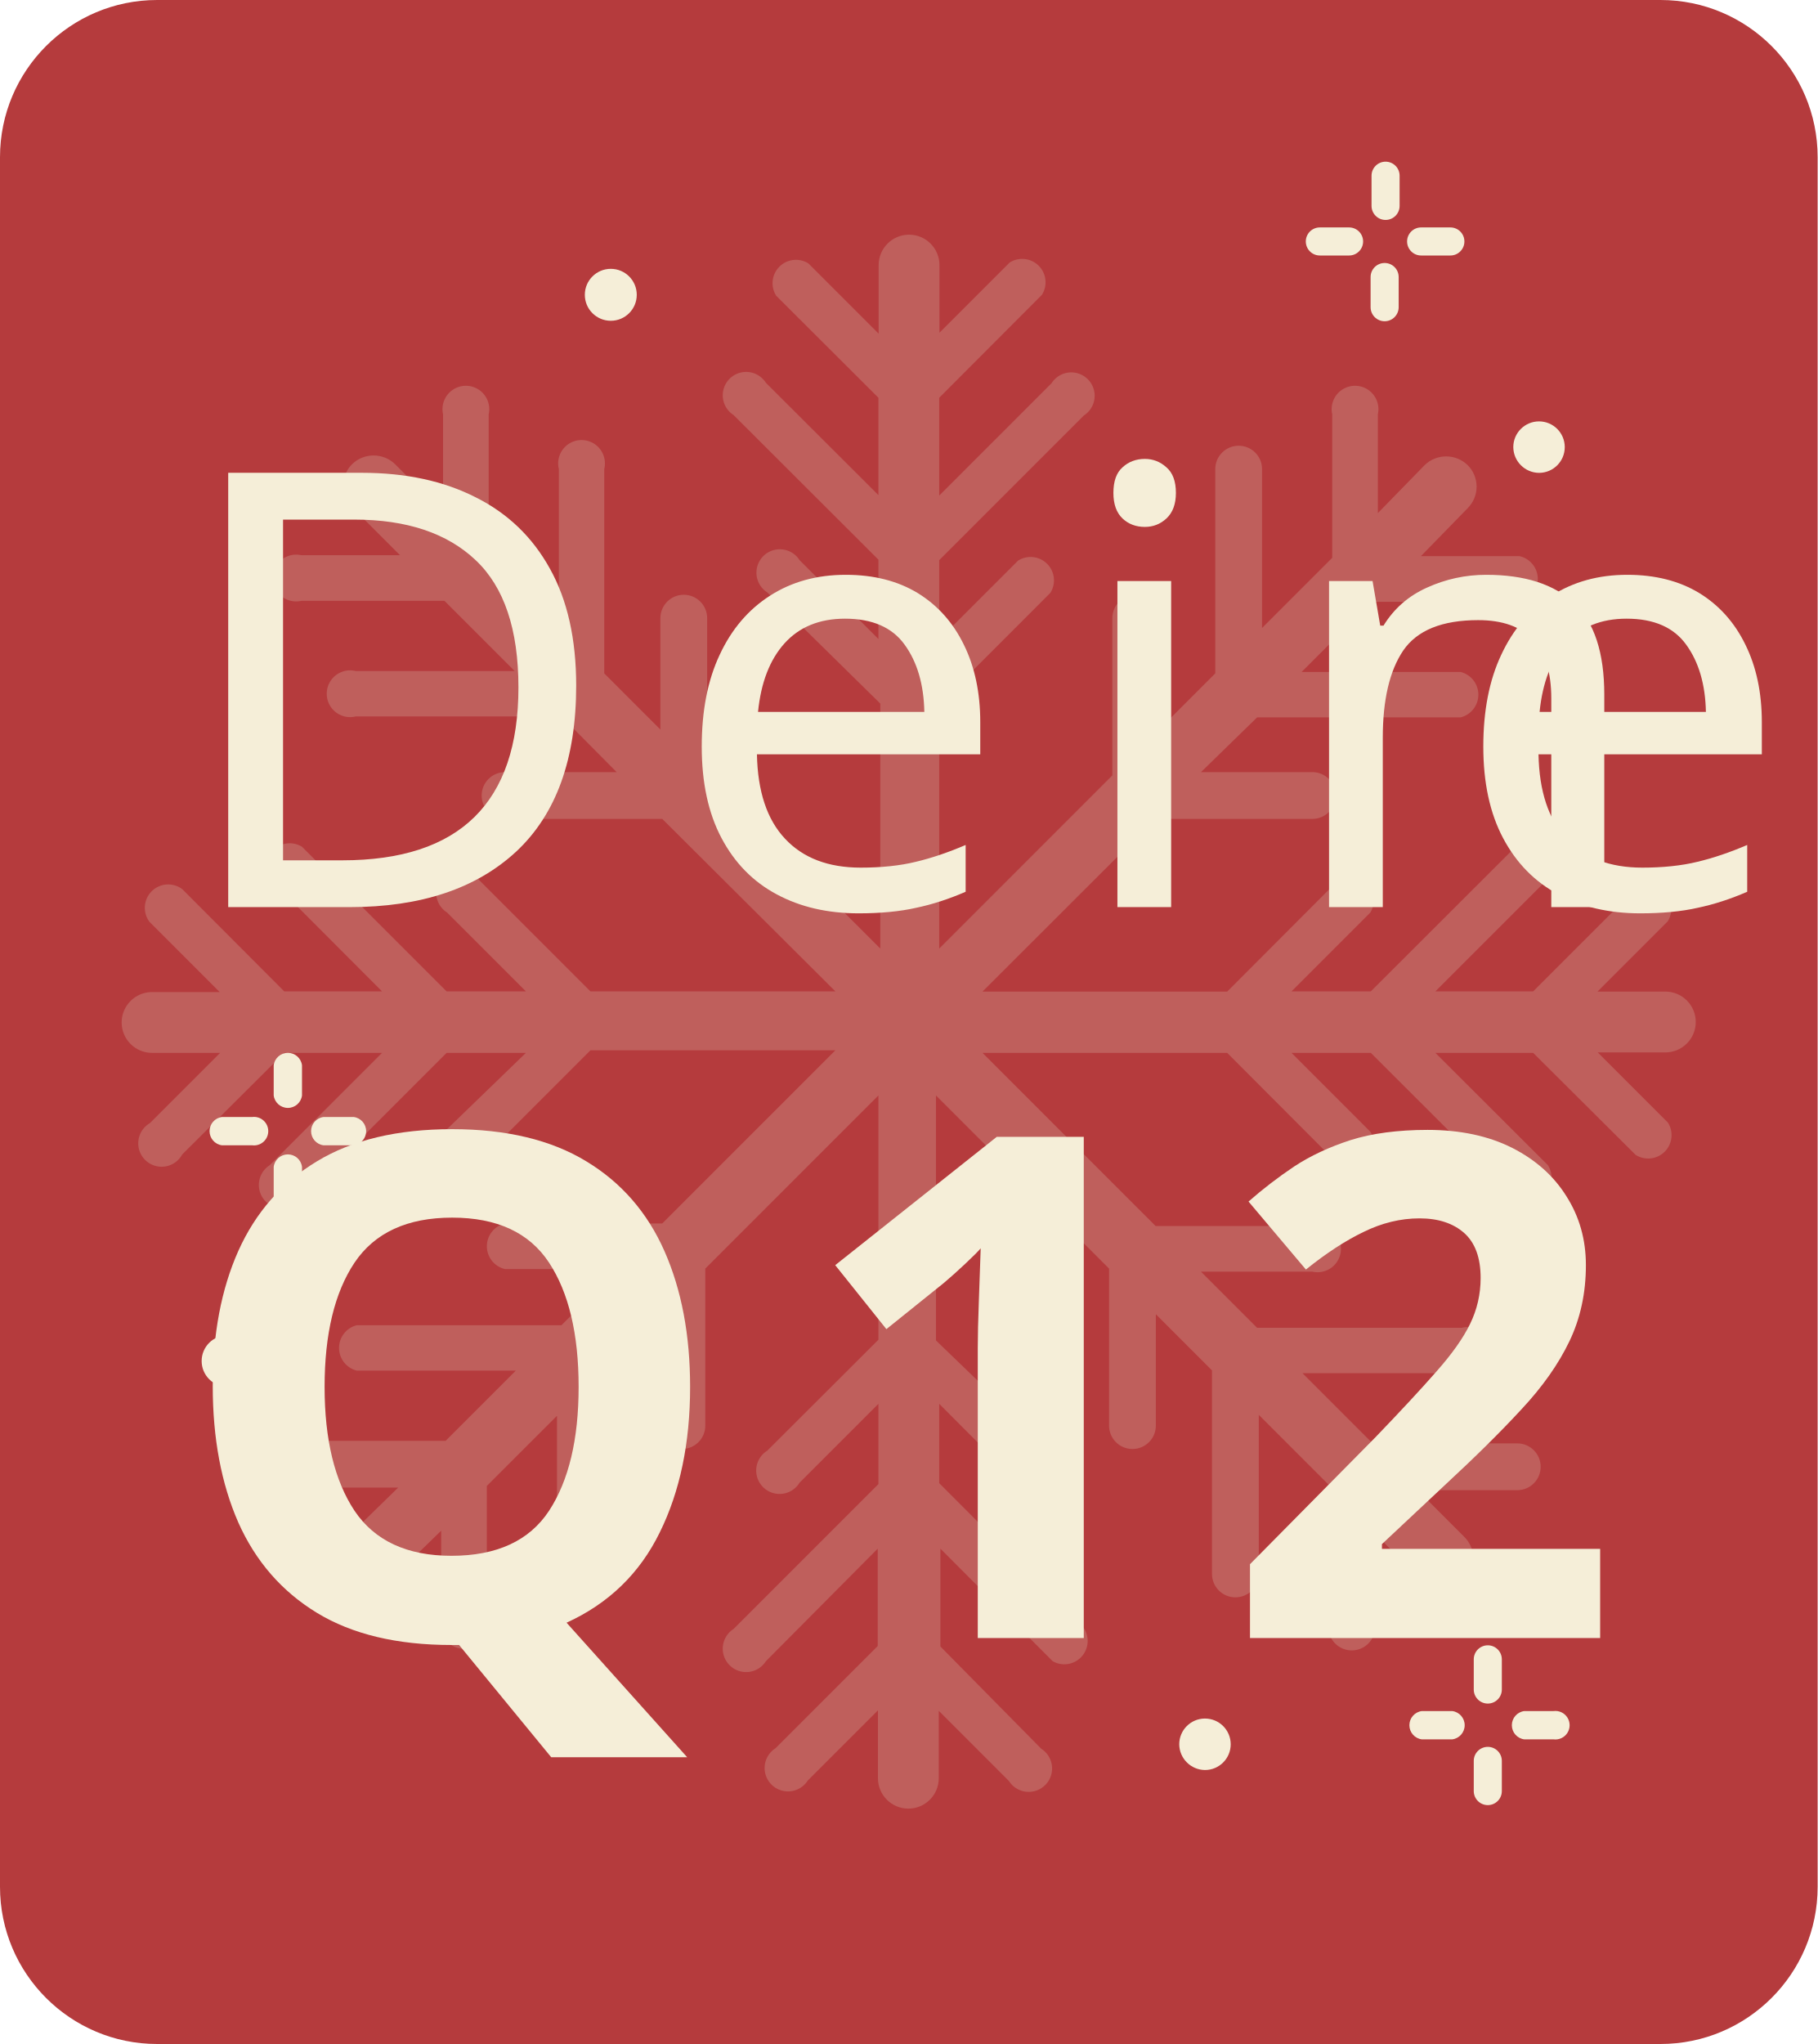
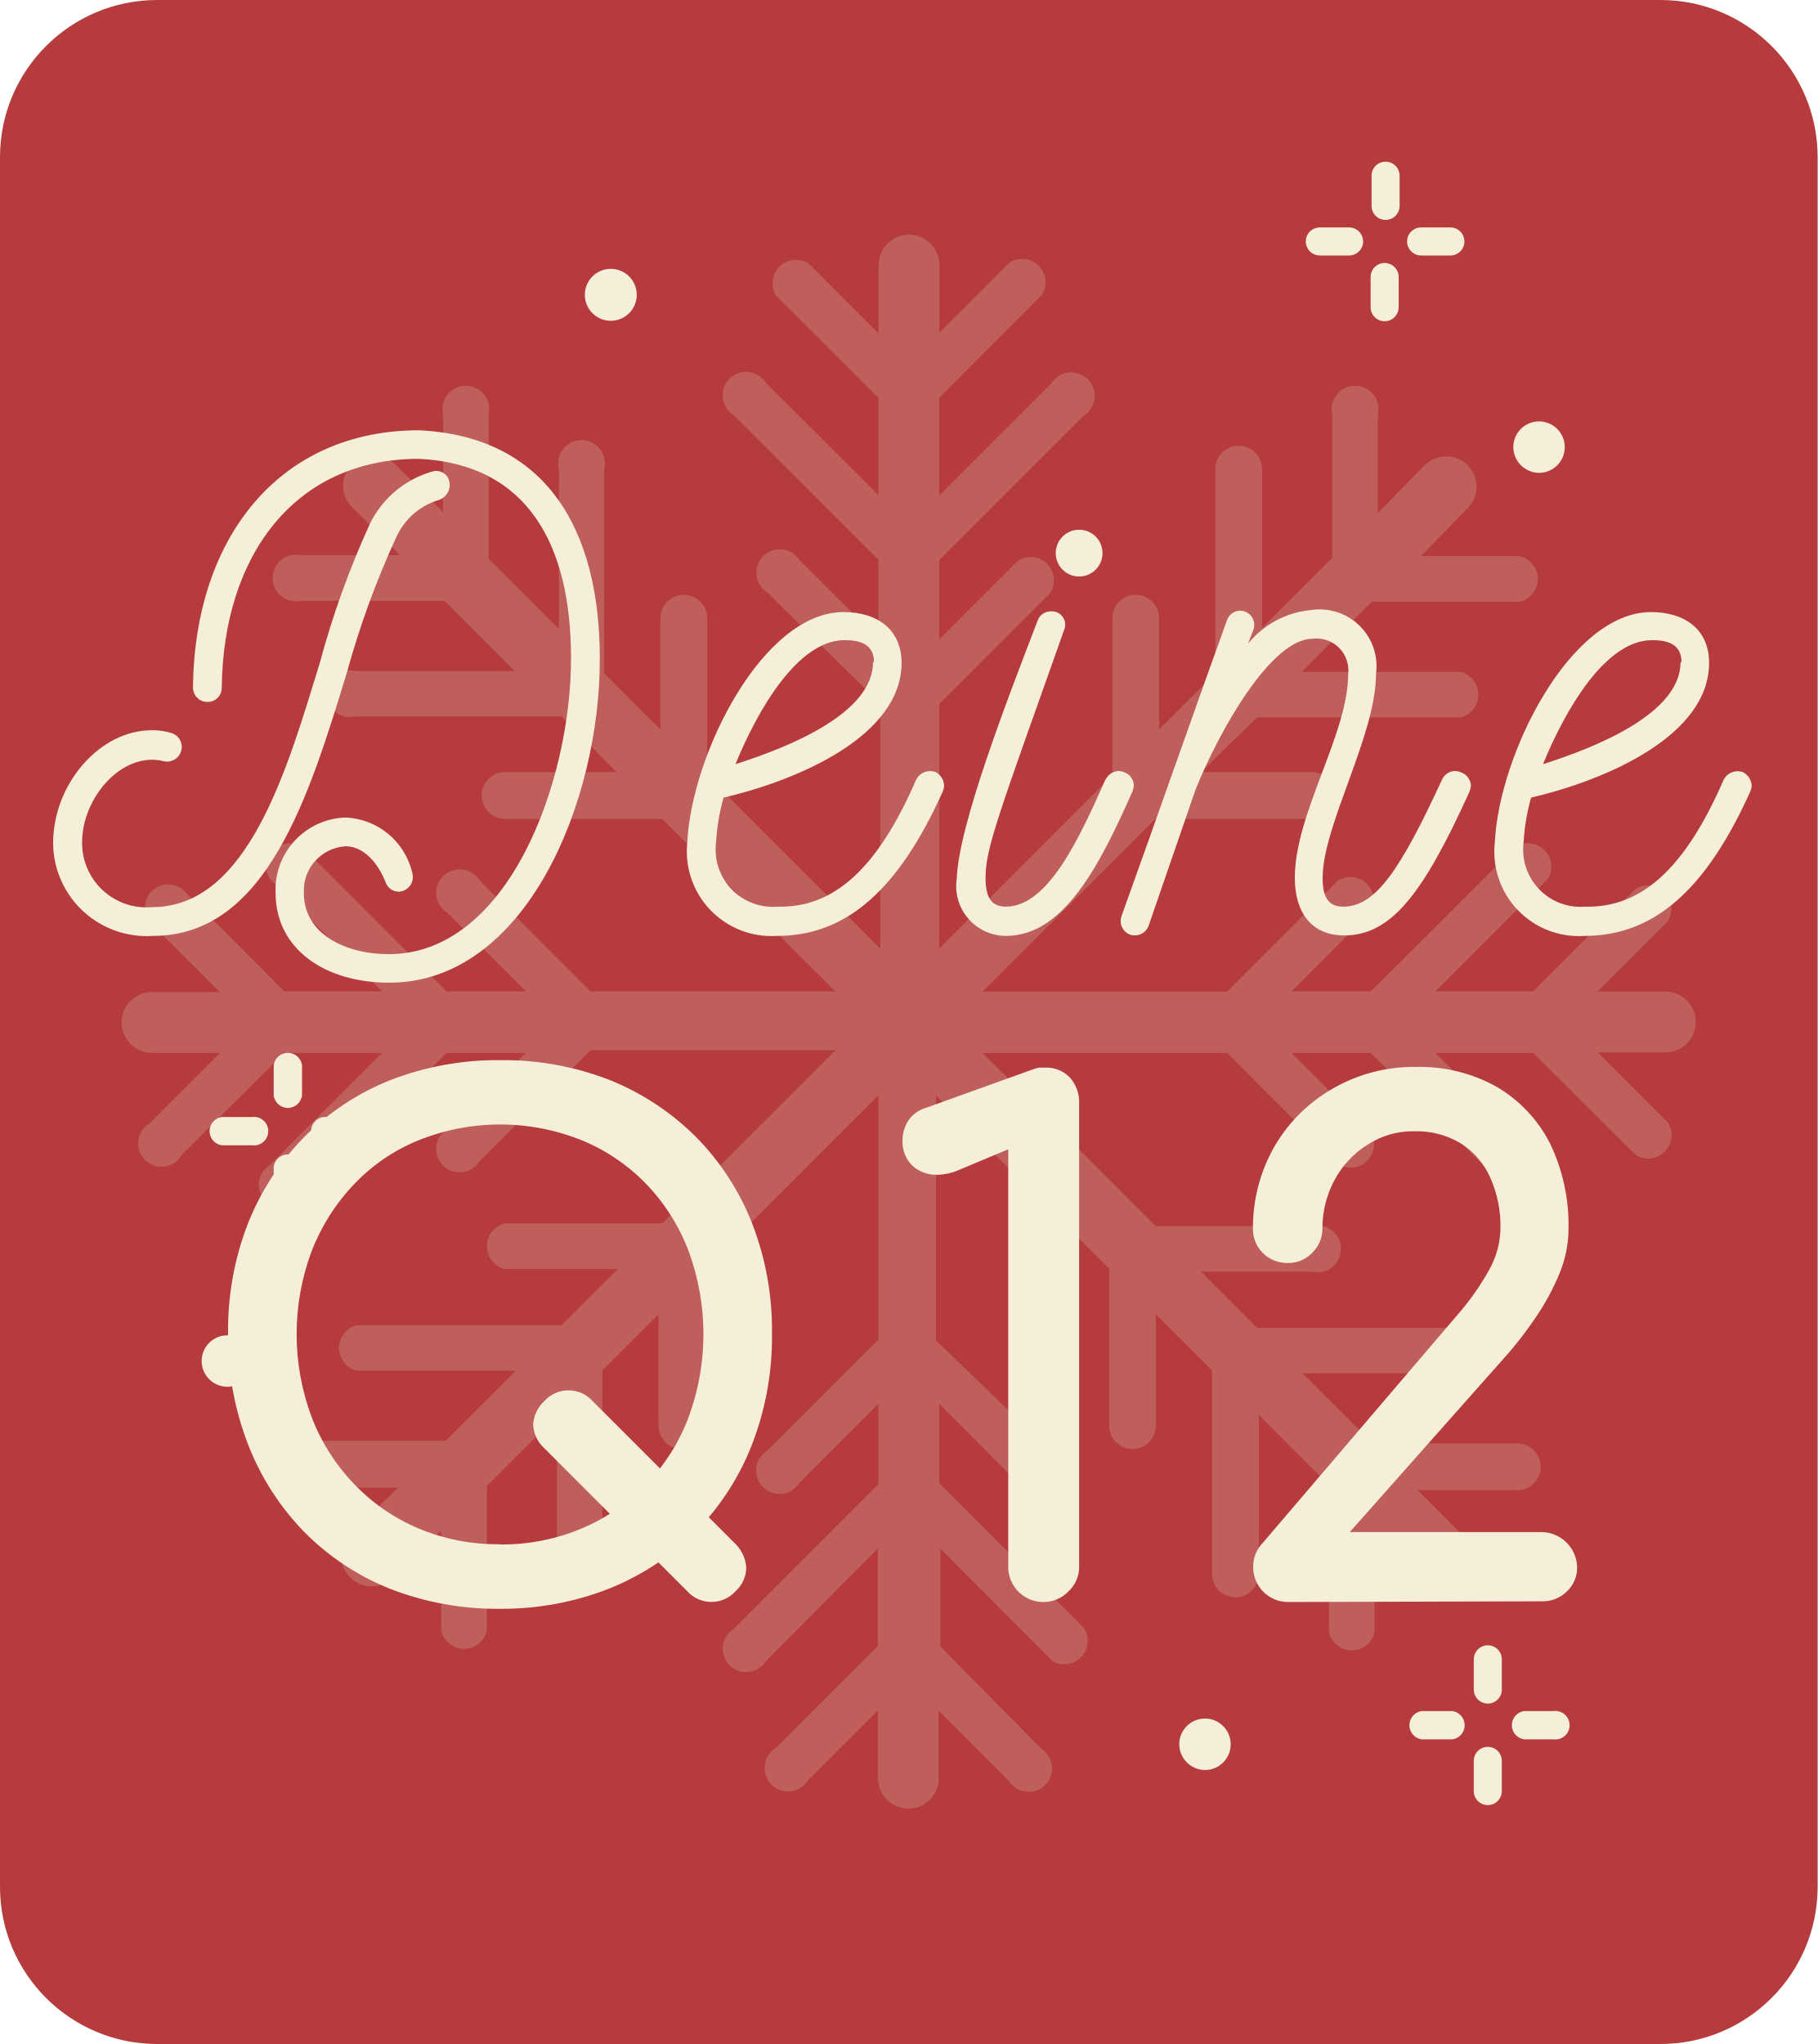
<svg xmlns="http://www.w3.org/2000/svg" viewBox="0 0 77.7 87.36">
  <defs>
-     <style>.cls-1{fill:#b53b3d;}.cls-2{fill:#bf5f5c;}.cls-2,.cls-7{fill-rule:evenodd;}.cls-3{font-size:30px;font-family:Comfortaa-Bold, Comfortaa;font-weight:700;}.cls-3,.cls-5,.cls-7{fill:#f5eed8;}.cls-4{letter-spacing:0.09em;}.cls-5{font-size:26px;font-family:Nickainley-Normal, Nickainley;}.cls-6{letter-spacing:0.09em;}</style>
+     <style>.cls-1{fill:#b53b3d;}.cls-2{fill:#bf5f5c;}.cls-2,.cls-4{fill-rule:evenodd;}.cls-3,.cls-4{fill:#f5eed8;}</style>
  </defs>
  <g id="Ebene_2" data-name="Ebene 2">
    <g id="OBJECTS">
      <rect class="cls-1" width="77.7" height="87.36" rx="6.72" />
      <path class="cls-2" d="M44.51,74.74a1,1,0,1,1-1.38,1.38l-3-3V76a1.3,1.3,0,1,1-2.6,0v-2.9l-3,3a1,1,0,1,1-1.38-1.38l4.37-4.37V66.19L32.74,71a1,1,0,1,1-1.38-1.38l6.19-6.19V60l-3.37,3.37A1,1,0,1,1,32.8,62l4.75-4.74V46.82l-7.4,7.4v6.71a1,1,0,1,1-2,0V56.17l-2.4,2.4v8.74a1,1,0,0,1-1.94,0v-6.8l-3,3v6.18a1,1,0,0,1-1.95,0V65.42l-2.05,2a1.3,1.3,0,0,1-1.84-1.84l2.05-2H12.88a1,1,0,1,1,0-2h6.17l3-3h-6.8a1,1,0,0,1,0-1.94H24l2.41-2.4H21.59a1,1,0,0,1,0-1.95h6.72l7.4-7.4H25.24l-4.75,4.75a1,1,0,1,1-1.38-1.38L22.48,45H19.09l-6.18,6.18a1,1,0,1,1-1.38-1.38l4.8-4.8H12.15L7.79,49.34A1,1,0,1,1,6.41,48l3-3H6.5a1.3,1.3,0,0,1,0-2.6H9.39l-3-3A1,1,0,0,1,7.79,38l4.36,4.37h4.18l-4.8-4.81a1,1,0,0,1,1.38-1.37l6.18,6.18h3.39L19.11,39a1,1,0,1,1,1.38-1.38l4.75,4.75H35.71L28.31,35H21.59a1,1,0,0,1,0-2h4.77L24,30.62H15.21a1,1,0,1,1,0-1.94H22l-3-3H12.88a1,1,0,1,1,0-1.95H17.1l-2.05-2.05a1.3,1.3,0,0,1,0-1.84,1.32,1.32,0,0,1,1.84,0l2.05,2.05V17.71a1,1,0,1,1,1.95,0v6.17l3,3V20.05a1,1,0,1,1,1.94,0v8.73l2.4,2.4V26.42a1,1,0,0,1,2,0v6.72l7.4,7.4V30.07L32.8,25.32a1,1,0,1,1,1.38-1.38l3.37,3.37V23.92l-6.19-6.18a1,1,0,1,1,1.38-1.38l4.81,4.8V17l-4.37-4.36a1,1,0,0,1,1.38-1.38l3,3V11.33a1.3,1.3,0,1,1,2.6,0v2.89l3-3a1,1,0,0,1,1.38,1.38L40.15,17v4.18l4.8-4.8a1,1,0,1,1,1.38,1.38l-6.18,6.18v3.39l3.37-3.37a1,1,0,0,1,1.38,1.38l-4.75,4.75V40.54l7.4-7.4V26.42a1,1,0,0,1,2,0v4.76l2.4-2.4V20.05a1,1,0,1,1,2,0v6.79l3-3V17.71a1,1,0,1,1,1.95,0v4.22l2-2.05a1.32,1.32,0,0,1,1.84,0,1.3,1.3,0,0,1,0,1.84l-2,2.05h4.22a1,1,0,0,1,0,1.95H58.64l-3,3h6.8a1,1,0,0,1,0,1.94H53.74L51.34,33H56.1a1,1,0,1,1,0,2H49.39L42,42.38H52.46l4.74-4.75A1,1,0,0,1,58.58,39l-3.37,3.37H58.6l6.19-6.18a1,1,0,0,1,1.38,1.37l-4.81,4.81h4.18L69.91,38a1,1,0,0,1,1.38,1.38l-3,3h2.9a1.3,1.3,0,0,1,0,2.6H68.3l3,3a1,1,0,0,1-1.38,1.38L65.54,45H61.36l4.81,4.8a1,1,0,0,1-1.38,1.38L58.6,45H55.21l3.37,3.37a1,1,0,0,1-1.38,1.38L52.46,45H42l7.4,7.4H56.1a1,1,0,1,1,0,1.95H51.34l2.4,2.4h8.74a1,1,0,1,1,0,1.94h-6.8l3,3h6.18a1,1,0,0,1,0,2H60.6l2,2a1.3,1.3,0,0,1-1.84,1.84l-2-2v4.23a1,1,0,0,1-1.95,0V63.47l-3-3v6.8a1,1,0,0,1-2,0V58.57l-2.4-2.4v4.76a1,1,0,1,1-2,0V54.22l-7.4-7.4V57.29L44.9,62a1,1,0,0,1-1.38,1.38L40.15,60v3.39l6.18,6.19A1,1,0,0,1,45,71l-4.8-4.81v4.18Z" />
-       <text class="cls-3" transform="translate(7.36 70.01)">
-         <tspan class="cls-4">Q1</tspan>
-         <tspan x="44.87" y="0">2</tspan>
-       </text>
-       <text class="cls-5" transform="translate(7.24 38.77)">
-         <tspan class="cls-6">Dein</tspan>
-         <tspan x="54.73" y="0">e</tspan>
-       </text>
-       <path class="cls-7" d="M26.11,13.71A1.11,1.11,0,1,0,25,12.6,1.11,1.11,0,0,0,26.11,13.71Z" />
-       <path class="cls-7" d="M11.7,45.53a.61.61,0,0,1,1.21,0v1.29a.61.61,0,0,1-1.21,0V45.53Zm3.42,2.21a.61.61,0,0,1,0,1.21H13.83a.61.61,0,0,1,0-1.21Zm-4.34,0a.61.61,0,1,1,0,1.21H9.49a.61.61,0,0,1,0-1.21Zm.92,2.13a.61.61,0,0,1,1.21,0v1.29a.61.61,0,0,1-1.21,0Z" />
-       <path class="cls-7" d="M63,70.92a.6.6,0,0,1,1.2,0v1.29a.6.6,0,1,1-1.2,0V70.92Zm3.41,2.21a.61.61,0,1,1,0,1.21H65.16a.61.61,0,0,1,0-1.21Zm-4.33,0a.61.61,0,0,1,0,1.21h-1.3a.61.61,0,0,1,0-1.21ZM63,75.26a.6.6,0,0,1,1.2,0v1.29a.6.6,0,0,1-1.2,0Z" />
-       <path class="cls-7" d="M58.63,7.51a.6.6,0,1,1,1.2,0V8.8a.6.6,0,1,1-1.2,0V7.51ZM62,9.72a.6.6,0,1,1,0,1.2H60.75a.6.6,0,0,1,0-1.2Zm-4.33,0a.6.6,0,1,1,0,1.2H56.42a.6.6,0,1,1,0-1.2Zm.92,2.12a.6.6,0,0,1,1.2,0v1.29a.6.6,0,1,1-1.2,0Z" />
-       <path class="cls-7" d="M65.79,20.21a1.1,1.1,0,1,0-1.1-1.1A1.11,1.11,0,0,0,65.79,20.21Z" />
-       <path class="cls-7" d="M51.51,75.65a1.1,1.1,0,1,0-1.1-1.1A1.11,1.11,0,0,0,51.51,75.65Z" />
-       <path class="cls-7" d="M9.73,59.27a1.1,1.1,0,1,0-1.11-1.1A1.1,1.1,0,0,0,9.73,59.27Z" />
-       <text />
+       <path class="cls-3" d="M21.38,68.76a12.63,12.63,0,0,1-4.72-.86A10.8,10.8,0,0,1,13,65.47a11.11,11.11,0,0,1-2.39-3.72A12.68,12.68,0,0,1,9.75,57a12.54,12.54,0,0,1,.85-4.71A11.07,11.07,0,0,1,13,48.6a10.8,10.8,0,0,1,3.67-2.43,12.63,12.63,0,0,1,4.72-.86,12.52,12.52,0,0,1,4.7.86,11.1,11.1,0,0,1,3.67,2.43,10.94,10.94,0,0,1,2.4,3.71A12.54,12.54,0,0,1,33,57a12.68,12.68,0,0,1-.85,4.73,11,11,0,0,1-2.4,3.72,11.1,11.1,0,0,1-3.67,2.43A12.52,12.52,0,0,1,21.38,68.76Zm0-2.75a8.78,8.78,0,0,0,3.5-.69,8.34,8.34,0,0,0,4.56-4.76,10.26,10.26,0,0,0,0-7.08,8.47,8.47,0,0,0-1.8-2.86,8.11,8.11,0,0,0-2.76-1.88,9.35,9.35,0,0,0-7,0,7.88,7.88,0,0,0-2.75,1.88,8.65,8.65,0,0,0-1.81,2.86,10.11,10.11,0,0,0,0,7.08,8.55,8.55,0,0,0,1.81,2.86,8.21,8.21,0,0,0,2.75,1.9A8.71,8.71,0,0,0,21.38,66Zm8,2-6.12-6.12a1.45,1.45,0,0,1-.47-1,1.47,1.47,0,0,1,.47-1,1.39,1.39,0,0,1,2.08,0L31.45,66a1.55,1.55,0,0,1,.45,1,1.36,1.36,0,0,1-.45,1,1.39,1.39,0,0,1-2.08,0Z" />
+       <path class="cls-3" d="M44.56,68.47A1.5,1.5,0,0,1,43.1,67V49.12L41,50a2.43,2.43,0,0,1-.94.21A1.5,1.5,0,0,1,39,49.82a1.43,1.43,0,0,1-.42-1.06,1.6,1.6,0,0,1,.23-.84,1.34,1.34,0,0,1,.74-.56l4.56-1.64a1.71,1.71,0,0,1,.3-.09l.26,0a1.38,1.38,0,0,1,1.07.43,1.56,1.56,0,0,1,.39,1.1V67a1.4,1.4,0,0,1-.44,1A1.47,1.47,0,0,1,44.56,68.47Z" />
+       <path class="cls-3" d="M55.07,68.47A1.49,1.49,0,0,1,53.57,67,1.46,1.46,0,0,1,54,65.92L62.3,56.2a11.14,11.14,0,0,0,1.36-1.93,3.72,3.72,0,0,0,.48-1.73,5.05,5.05,0,0,0-.44-2.22,3.3,3.3,0,0,0-1.25-1.45,3.68,3.68,0,0,0-2-.52,3.55,3.55,0,0,0-2,.58,4,4,0,0,0-1.41,1.52,4.34,4.34,0,0,0-.51,2.09,1.43,1.43,0,0,1-.43,1,1.41,1.41,0,0,1-1.06.44A1.46,1.46,0,0,1,54,53.57a1.44,1.44,0,0,1-.44-1A7,7,0,0,1,54.48,49,6.75,6.75,0,0,1,57,46.51a6.91,6.91,0,0,1,3.52-.91,6.75,6.75,0,0,1,3.46.85,5.91,5.91,0,0,1,2.27,2.4,8,8,0,0,1,.8,3.69,5,5,0,0,1-.39,1.9,10.34,10.34,0,0,1-1,1.85,16.32,16.32,0,0,1-1.21,1.58L57.7,65.48h8.2A1.54,1.54,0,0,1,67.42,67,1.4,1.4,0,0,1,67,68a1.47,1.47,0,0,1-1.08.44Z" />
+       <path class="cls-3" d="M14.83,28.74C13.22,34,11.4,40,6.54,40a4,4,0,0,1-4.27-3.95c0-2.55,2-4.84,4.21-4.84a2.73,2.73,0,0,1,.85.12.62.62,0,0,1,.44.59.63.63,0,0,1-.79.61,2.15,2.15,0,0,0-.47-.06c-1.61,0-3,1.82-3,3.52a2.75,2.75,0,0,0,3,2.78c4.1,0,5.77-5.92,7.15-10.4a38.21,38.21,0,0,1,2.16-6,4.27,4.27,0,0,1,2.67-2.22.57.57,0,0,1,.73.52.67.67,0,0,1-.5.71,2.9,2.9,0,0,0-1.78,1.58A37.79,37.79,0,0,0,14.83,28.74ZM16.64,42c-2.78,0-4.86-1.46-4.86-3.84a3.09,3.09,0,0,1,3-3.22,3.06,3.06,0,0,1,2.84,2.35.63.63,0,0,1-.56.82.6.6,0,0,1-.58-.41c-.32-.82-.94-1.53-1.7-1.53a1.9,1.9,0,0,0-1.79,2c0,1.76,1.79,2.61,3.63,2.61,5.1,0,7.79-7.35,7.79-12.65,0-4.83-1.84-8.29-6.5-8.52-5.33,0-8.37,4.16-8.43,9.78a.6.6,0,0,1-.62.61.61.61,0,0,1-.61-.61c.06-6.44,3.72-11,9.66-11,5.45.26,7.73,4.25,7.73,9.75C25.66,34.27,22.47,42,16.64,42Z" />
+       <path class="cls-3" d="M40.36,33.6a.71.71,0,0,1-.06.23C38.4,38.05,36.17,40,33.22,40a3.62,3.62,0,0,1-3.84-4c.18-3.75,3.22-9.84,6.68-9.84,1.46,0,2.48.76,2.48,2.17,0,3.1-4.36,5-7.61,5.76A9,9,0,0,0,30.61,36a2.45,2.45,0,0,0,2.64,2.75c2.4.06,4.27-1.64,5.91-5.42A.67.67,0,0,1,40,33,.68.68,0,0,1,40.36,33.6Zm-3-5.3c0-.79-.62-.94-1.26-.94-2,0-3.72,3-4.66,5.3C33.83,31.9,37.32,30.46,37.32,28.3Z" />
+       <path class="cls-3" d="M48.47,33.57a.88.88,0,0,1-.06.26C47,37,45.48,40,43,40a2.13,2.13,0,0,1-2.1-2.46c.08-2.28,2.16-7.64,3.45-11a.59.59,0,0,1,.56-.41.57.57,0,0,1,.58.79c-2.84,8-3.36,9.34-3.36,10.6,0,.85.26,1.23.87,1.23,1.82,0,3.17-3,4.25-5.42a.68.68,0,0,1,.59-.38.71.71,0,0,1,.23.06A.61.61,0,0,1,48.47,33.57Zm-3.34-9.93a1,1,0,0,1,1-1,1,1,0,0,1,0,2A1,1,0,0,1,45.13,23.64Z" />
+       <path class="cls-3" d="M62.88,33.57a.88.88,0,0,1-.06.26c-2,4.42-3.37,6.15-5.36,6.15-1.41,0-2.11-1-2.11-2.46,0-2.75,2.28-6.15,2.28-8.7a1.36,1.36,0,0,0-1.52-1.52c-1.78,0-4,3.95-5,6.44l-2,5.8a.63.63,0,0,1-.79.41.62.62,0,0,1-.38-.79c1.52-4.22,3.37-9.52,4.51-12.65A.6.6,0,0,1,53,26.1a.61.61,0,0,1,.58.82l-.23.59a3.94,3.94,0,0,1,2.72-1.44,2.43,2.43,0,0,1,2.75,2.75c0,2.61-2.28,6.45-2.28,8.7,0,.85.26,1.23.88,1.23,1.38,0,2.43-1.55,4.22-5.42a.63.63,0,0,1,.55-.38.88.88,0,0,1,.27.06A.64.64,0,0,1,62.88,33.57Z" />
+       <path class="cls-3" d="M74.88,33.6a.71.71,0,0,1-.06.23C72.92,38.05,70.69,40,67.74,40a3.61,3.61,0,0,1-3.84-4c.18-3.75,3.22-9.84,6.68-9.84,1.46,0,2.48.76,2.48,2.17,0,3.1-4.36,5-7.61,5.76A9,9,0,0,0,65.13,36a2.45,2.45,0,0,0,2.63,2.75c2.41.06,4.28-1.64,5.92-5.42A.67.67,0,0,1,74.5,33,.68.68,0,0,1,74.88,33.6Zm-3-5.3c0-.79-.62-.94-1.26-.94-2,0-3.72,3-4.66,5.3C68.35,31.9,71.84,30.46,71.84,28.3Z" />
+       <path class="cls-4" d="M26.11,13.71A1.11,1.11,0,1,0,25,12.6,1.11,1.11,0,0,0,26.11,13.71Z" />
+       <path class="cls-4" d="M11.7,45.53a.61.61,0,0,1,1.21,0v1.29a.61.61,0,0,1-1.21,0V45.53Zm3.42,2.21a.61.61,0,0,1,0,1.21H13.83a.61.61,0,0,1,0-1.21Zm-4.34,0a.61.61,0,1,1,0,1.21H9.49a.61.61,0,0,1,0-1.21Zm.92,2.13a.61.61,0,0,1,1.21,0v1.29a.61.61,0,0,1-1.21,0Z" />
+       <path class="cls-4" d="M63,70.92a.6.6,0,0,1,1.2,0v1.29a.6.6,0,1,1-1.2,0V70.92Zm3.41,2.21a.61.61,0,1,1,0,1.21H65.16a.61.61,0,0,1,0-1.21Zm-4.33,0a.61.61,0,0,1,0,1.21h-1.3a.61.61,0,0,1,0-1.21ZM63,75.26a.6.6,0,0,1,1.2,0v1.29a.6.6,0,0,1-1.2,0Z" />
+       <path class="cls-4" d="M58.63,7.51a.6.6,0,1,1,1.2,0V8.8a.6.6,0,1,1-1.2,0V7.51ZM62,9.72a.6.6,0,1,1,0,1.2H60.75a.6.6,0,0,1,0-1.2Zm-4.33,0a.6.6,0,1,1,0,1.2H56.42a.6.6,0,1,1,0-1.2Zm.92,2.12a.6.6,0,0,1,1.2,0v1.29a.6.6,0,1,1-1.2,0Z" />
+       <path class="cls-4" d="M65.79,20.21a1.1,1.1,0,1,0-1.1-1.1A1.11,1.11,0,0,0,65.79,20.21Z" />
+       <path class="cls-4" d="M51.51,75.65a1.1,1.1,0,1,0-1.1-1.1A1.11,1.11,0,0,0,51.51,75.65Z" />
+       <path class="cls-4" d="M9.73,59.27a1.1,1.1,0,1,0-1.11-1.1A1.1,1.1,0,0,0,9.73,59.27Z" />
    </g>
  </g>
</svg>
